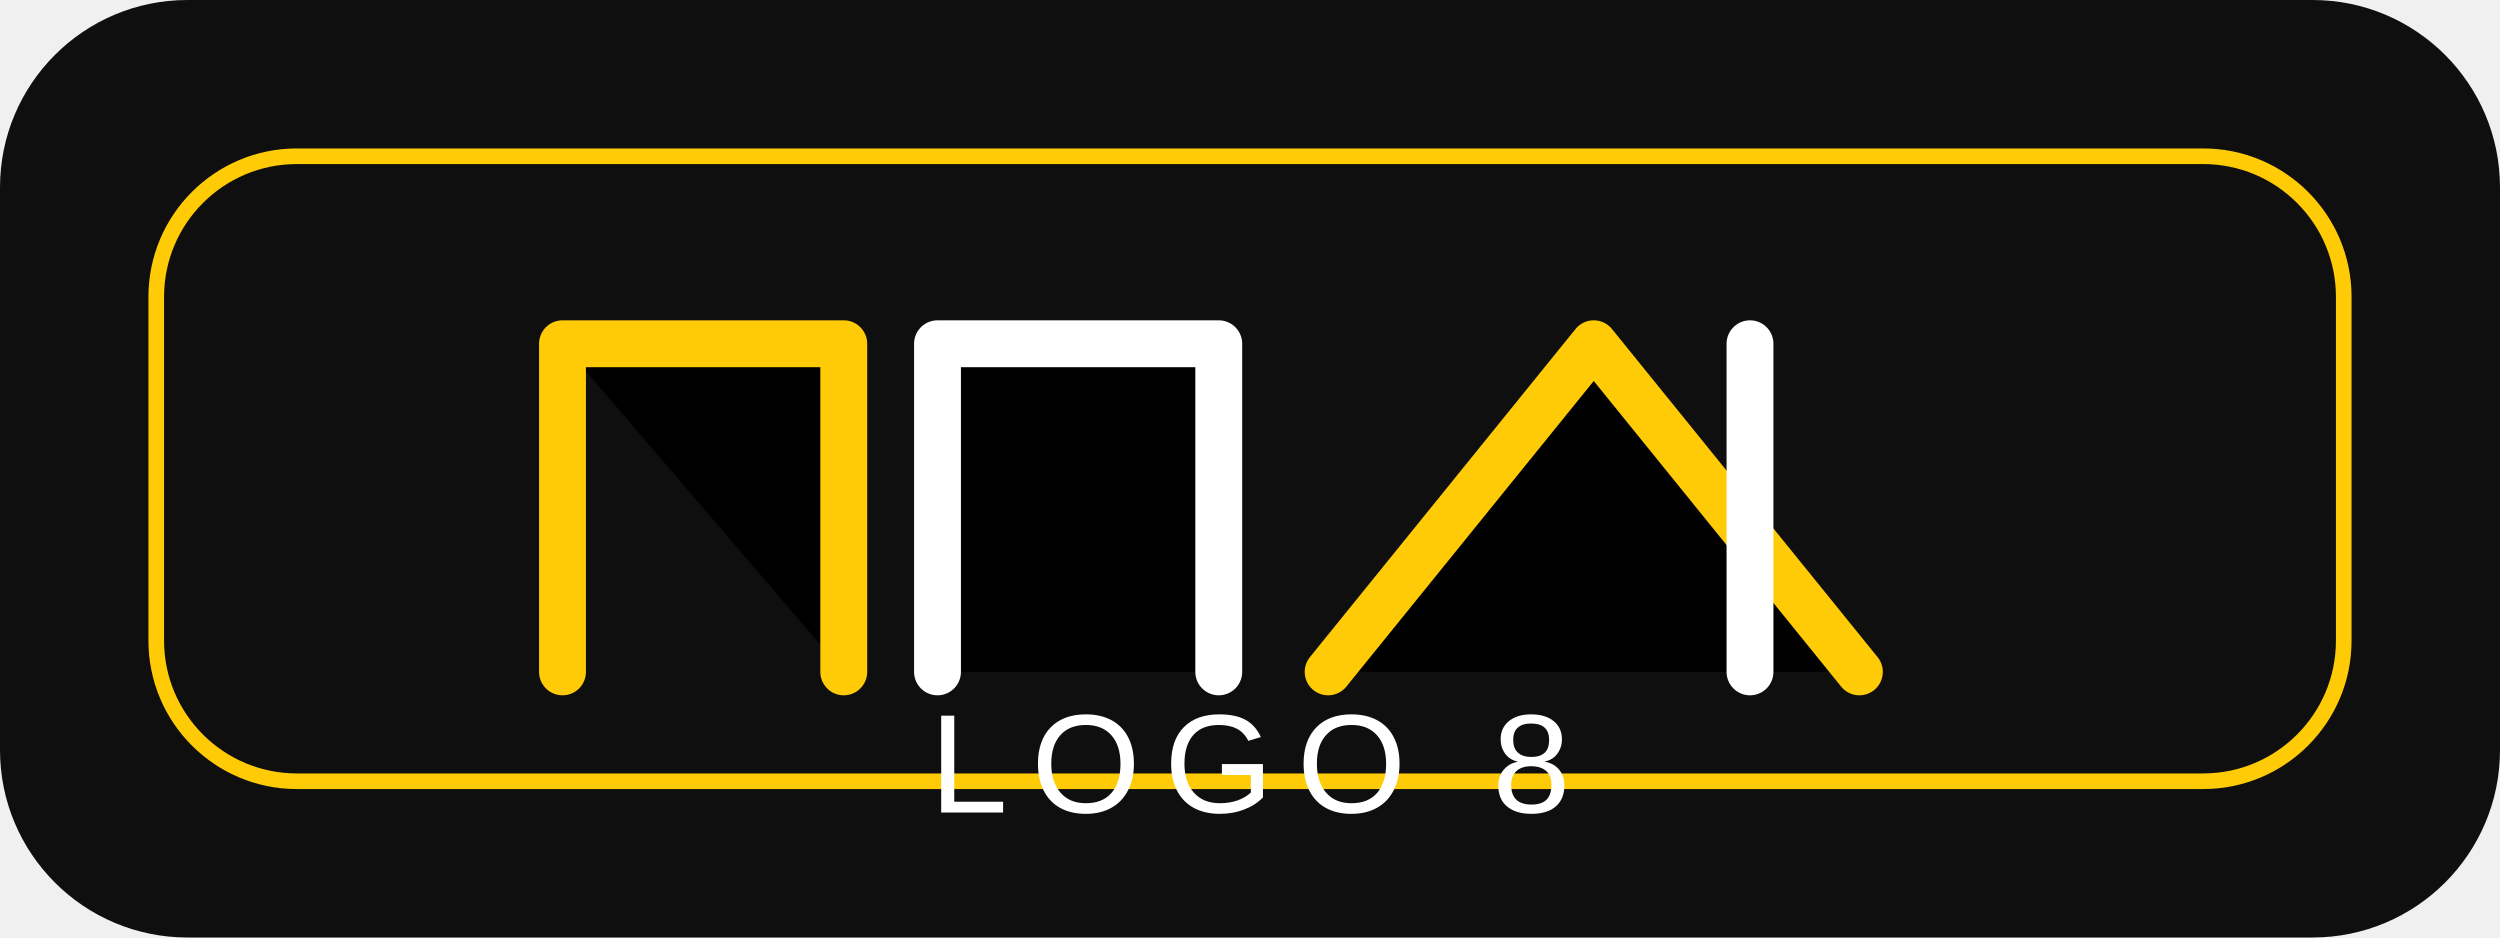
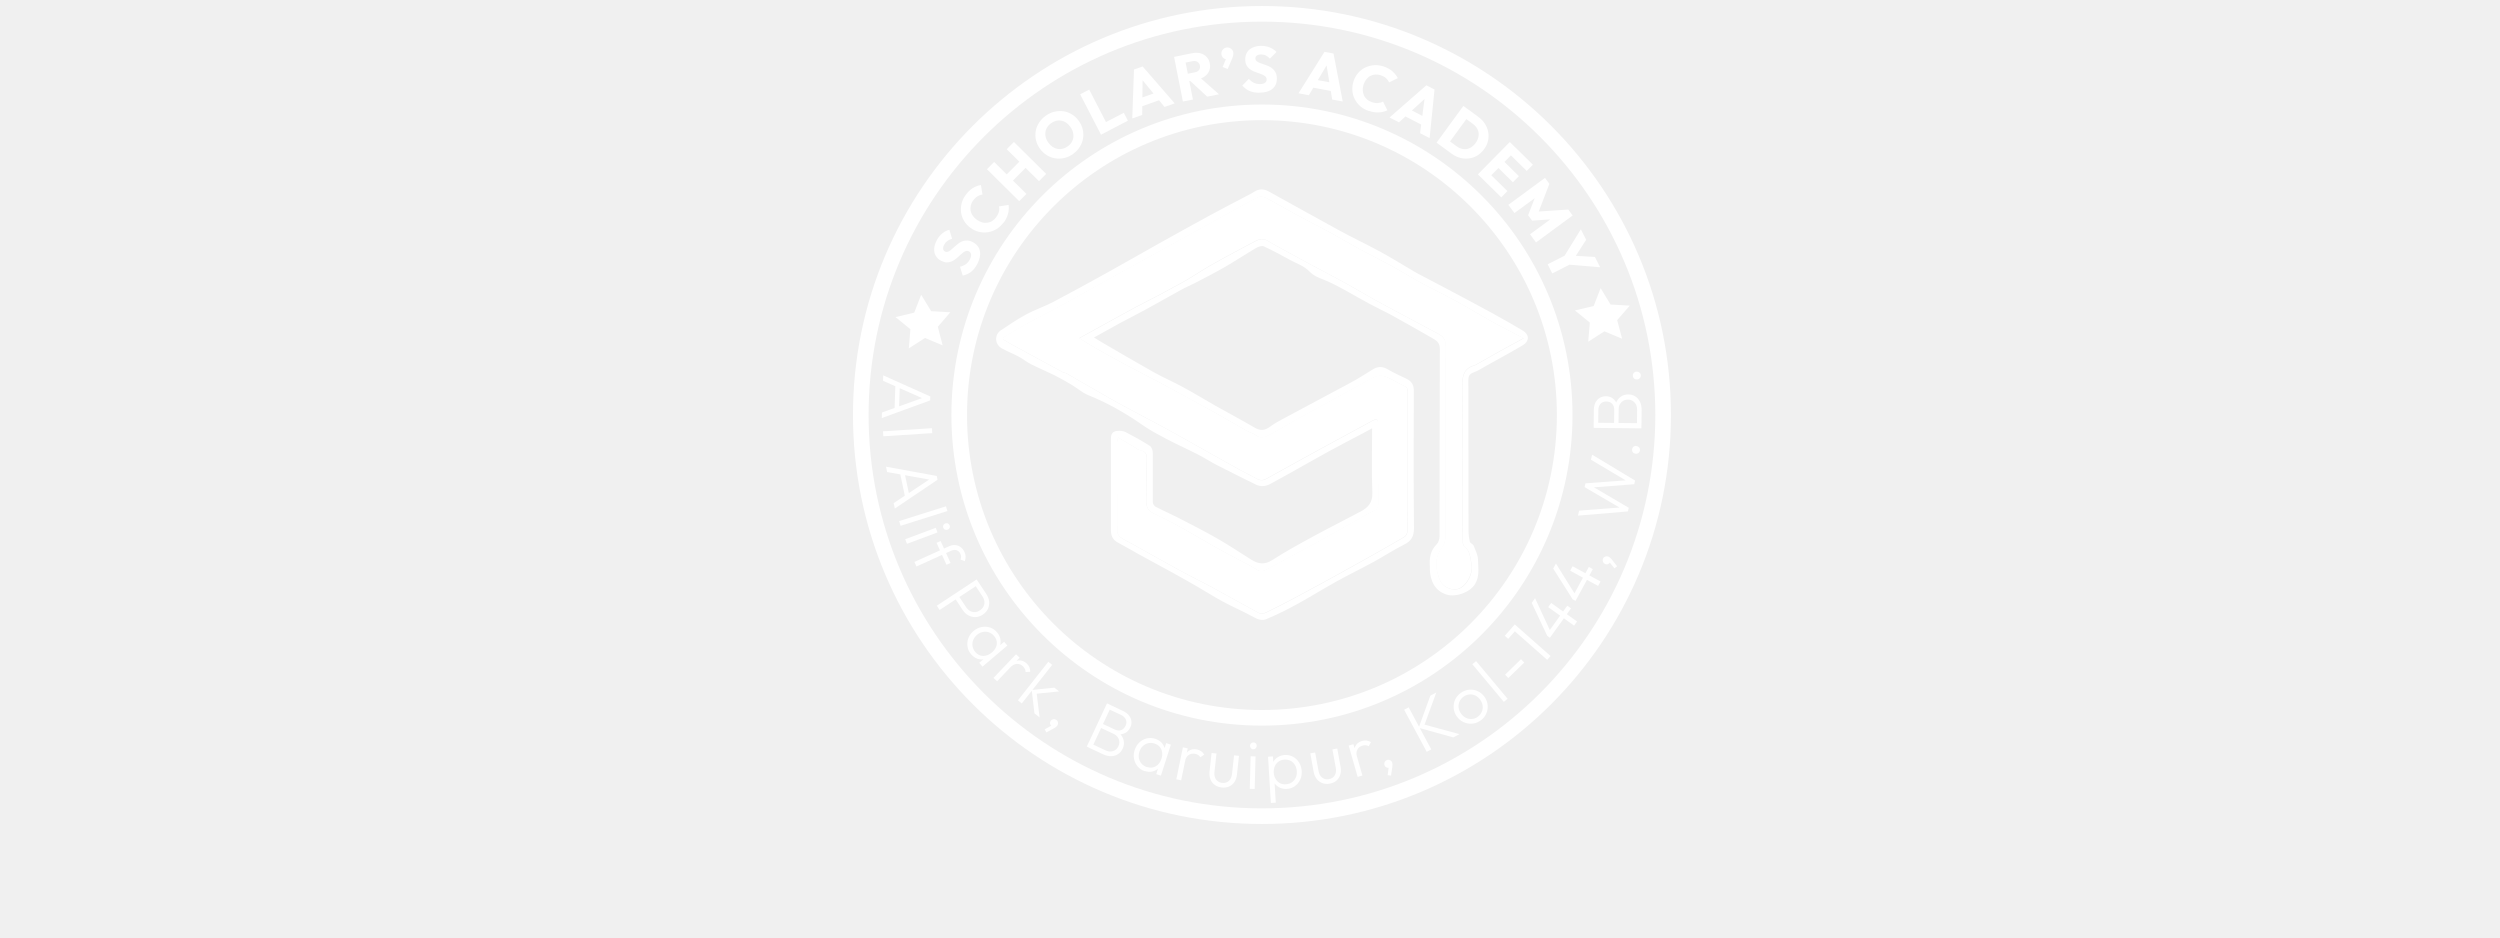
- <svg xmlns="http://www.w3.org/2000/svg" width="320" height="120" viewBox="0 0 320 120" role="img" aria-label="Logo placeholder 8">
-   <rect width="320" height="120" rx="24" fill="#0f0f0f" />
-   <rect x="20" y="20" width="280" height="80" rx="18" fill="none" stroke="#ffcb06" stroke-width="2" />
-   <path d="M72 86 L72 44 M72 44 L108 44 L108 86" stroke="#ffcb06" stroke-width="6" stroke-linecap="round" stroke-linejoin="round" />
-   <path d="M120 86 L120 44 L156 44 L156 86" stroke="#ffffff" stroke-width="6" stroke-linecap="round" stroke-linejoin="round" />
-   <path d="M170 86 L204 44 L238 86" stroke="#ffcb06" stroke-width="6" stroke-linecap="round" stroke-linejoin="round" />
-   <path d="M224 86 L224 44" stroke="#ffffff" stroke-width="6" stroke-linecap="round" />
-   <text x="160" y="104" text-anchor="middle" font-family="Poppins, Arial, sans-serif" font-size="18" fill="#ffffff" letter-spacing="3">LOGO 8</text>
+ <svg xmlns="http://www.w3.org/2000/svg" id="Layer_1" version="1.1" viewBox="0 0 320 120">
+   <defs>
+     <style>
+       .st0 {
+         fill: #fff;
+       }
+ 
+       .st1 {
+         fill: none;
+         stroke: #fff;
+         stroke-miterlimit: 10;
+         stroke-width: 2px;
+       }
+     </style>
+   </defs>
+   <path class="st1" d="M161.53,1.77c-28.36,0-51.35,22.99-51.35,51.35s22.99,51.35,51.35,51.35,51.35-22.99,51.35-51.35S189.89,1.77,161.53,1.77ZM161.53,91.88c-21.4,0-38.75-17.35-38.75-38.75s17.35-38.75,38.75-38.75,38.75,17.35,38.75,38.75-17.35,38.75-38.75,38.75Z" />
+   <g>
+     <path class="st0" d="M125.09,33.8c-.23.43-.49.76-.79.99-.3.23-.65.39-1.07.49l-.35-1.14c.28-.06.52-.17.73-.31.21-.15.39-.35.53-.62.13-.24.18-.45.16-.63-.02-.18-.11-.31-.26-.4-.14-.07-.27-.09-.4-.05-.13.04-.27.11-.41.23-.14.11-.28.24-.43.38-.15.14-.3.28-.47.41-.17.13-.35.24-.54.32-.19.08-.39.12-.61.12-.22,0-.46-.08-.72-.21-.32-.17-.55-.39-.7-.67-.15-.27-.21-.58-.18-.92.03-.34.14-.68.32-1.03.19-.36.43-.66.72-.89.28-.23.58-.38.9-.46l.35,1.15c-.24.07-.44.16-.61.28-.16.12-.29.27-.4.47-.11.2-.15.38-.14.53s.09.27.23.35c.13.07.25.08.38.03.13-.04.26-.12.39-.23.13-.11.28-.24.43-.38.15-.14.31-.28.48-.41.17-.13.35-.24.54-.31.2-.08.41-.11.64-.1.23,0,.48.08.75.23.49.26.78.64.87,1.14s-.03,1.06-.36,1.68Z" />
+     <path class="st0" d="M128.46,28.47c-.26.35-.55.63-.89.84-.34.21-.7.35-1.09.41-.39.06-.77.05-1.16-.04-.39-.09-.75-.26-1.09-.51-.34-.25-.62-.54-.82-.88-.21-.34-.33-.7-.39-1.08-.05-.38-.03-.77.06-1.15.09-.39.27-.76.53-1.11.27-.37.57-.66.9-.87.33-.2.68-.34,1.05-.4l.2,1.23c-.22.02-.43.09-.64.22-.2.12-.39.3-.56.53-.15.2-.25.42-.3.64-.05.22-.06.44-.02.66.04.22.12.43.26.63.13.2.31.38.52.53.22.16.45.27.68.34s.45.08.68.05c.22-.03.43-.1.62-.22s.36-.28.51-.48c.17-.24.29-.48.35-.71.06-.23.06-.46.01-.68l1.23-.19c.05.38.03.76-.07,1.13-.1.38-.28.76-.56,1.15Z" />
+     <path class="st0" d="M130.46,25.75l-4.13-4.09.92-.93,4.13,4.09-.92.93ZM129.29,23.49l-.8-.79,2.29-2.31.8.79-2.29,2.31ZM132.99,23.19l-4.13-4.09.92-.93,4.13,4.09-.92.93Z" />
+     <path class="st0" d="M137.38,19.69c-.36.26-.73.43-1.12.53-.39.09-.78.11-1.17.05-.39-.06-.75-.19-1.09-.4-.34-.21-.63-.48-.88-.82-.25-.35-.42-.71-.51-1.1-.09-.38-.1-.77-.04-1.15s.2-.74.42-1.08c.21-.34.5-.64.86-.9.35-.25.72-.43,1.11-.52.39-.09.78-.11,1.16-.06.39.06.75.19,1.08.4.34.21.63.48.88.83.25.34.42.71.51,1.09.09.39.1.77.04,1.15-.06.38-.2.74-.41,1.08-.21.34-.49.64-.84.89ZM136.67,18.73c.28-.2.48-.44.6-.72.12-.28.16-.57.11-.88-.04-.31-.17-.61-.38-.9-.16-.22-.34-.39-.53-.53-.2-.13-.41-.22-.63-.26-.22-.04-.44-.03-.66.02-.22.06-.44.16-.64.31-.28.2-.48.44-.61.72-.12.28-.16.57-.12.87.04.3.17.6.38.9.16.22.34.4.54.54.2.13.41.22.63.26.22.04.44.03.66-.02.22-.05.44-.16.65-.31Z" />
+     <path class="st0" d="M140.93,17.24l-2.67-5.17,1.16-.6,2.67,5.17-1.16.6ZM141.82,16.77l-.52-1.01,2.55-1.32.52,1.01-2.55,1.32Z" />
+     <path class="st0" d="M144.93,15.15l.22-6.25,1.11-.39,4.1,4.72-1.3.46-3.25-3.96.45-.16-.06,5.14-1.27.45ZM145.83,13.73l-.35-.99,2.98-1.06.35.99-2.98,1.06Z" />
+     <path class="st0" d="M151.41,12.99l-1.13-5.71,1.28-.25,1.14,5.71-1.28.25ZM151.93,10.45l-.19-.95,1.2-.24c.25-.05.43-.15.54-.31.11-.15.15-.34.11-.56-.04-.2-.14-.36-.31-.47-.16-.11-.37-.14-.62-.09l-1.21.24-.2-.99,1.36-.27c.38-.08.73-.07,1.05.01.31.09.58.24.78.46.21.22.35.49.41.82.07.34.05.66-.06.94-.11.28-.3.52-.56.72-.26.2-.59.34-.98.41l-1.32.26ZM154.52,12.37l-2.27-2.1,1.11-.56,2.67,2.36-1.51.3Z" />
+     <path class="st0" d="M156.49,8.59l.49-1.18.37-.14c-.03.08-.07.15-.12.21-.05.06-.11.09-.18.1-.16.02-.32-.04-.46-.16-.14-.12-.23-.28-.25-.48-.02-.22.03-.41.17-.58.13-.16.31-.26.52-.28.2-.02.39.04.56.17.17.14.26.31.28.53,0,.09,0,.19-.02.31-.02.12-.08.28-.16.47l-.55,1.28-.65-.27Z" />
+     <path class="st0" d="M161.19,11.87c-.48,0-.9-.07-1.24-.22-.34-.15-.66-.39-.94-.7l.84-.85c.19.21.4.38.63.49.23.12.49.17.8.17.27,0,.48-.05.63-.16.15-.1.22-.24.22-.42,0-.15-.05-.28-.15-.38-.1-.1-.23-.18-.39-.25-.17-.07-.34-.14-.54-.2-.19-.06-.39-.14-.58-.22-.2-.09-.38-.19-.54-.32-.16-.13-.29-.29-.39-.48-.1-.2-.15-.44-.15-.73,0-.36.08-.67.25-.93.17-.26.41-.46.73-.59.31-.14.67-.21,1.06-.21.41,0,.79.07,1.12.21.34.14.61.33.84.57l-.84.85c-.18-.18-.36-.31-.53-.4-.18-.09-.38-.13-.6-.13-.23,0-.4.05-.53.13-.13.09-.2.21-.2.37,0,.14.05.26.15.35s.23.17.39.23c.16.06.34.13.54.19.2.06.39.14.59.22.2.08.37.19.53.33.16.14.29.31.39.51s.16.46.16.77c0,.56-.19.99-.58,1.31-.39.32-.94.48-1.65.48Z" />
+     <path class="st0" d="M166.21,11.94l3.32-5.3,1.16.21,1.18,6.14-1.35-.25-.83-5.06.47.09-2.63,4.42-1.32-.25ZM167.7,11.15l.19-1.04,3.11.58-.19,1.04-3.11-.58Z" />
+     <path class="st0" d="M175.19,14.2c-.41-.14-.77-.34-1.07-.6-.3-.26-.54-.57-.72-.92-.17-.35-.28-.72-.3-1.12s.03-.79.16-1.19c.14-.4.34-.75.6-1.05.26-.3.57-.53.92-.69.35-.17.72-.26,1.12-.29.4-.02.8.03,1.22.17.44.15.8.35,1.1.61.29.26.53.55.7.88l-1.11.55c-.09-.2-.22-.38-.39-.54-.18-.16-.4-.28-.67-.37-.24-.08-.47-.11-.7-.1-.23.01-.44.07-.63.17-.2.1-.37.25-.52.43-.15.19-.27.41-.35.65-.09.26-.13.51-.12.75s.06.46.15.66c.09.2.23.38.4.53.17.15.38.26.61.34.28.1.54.14.78.12.24-.02.46-.08.66-.19l.55,1.12c-.34.16-.71.25-1.1.27-.39.02-.81-.04-1.26-.2Z" />
+     <path class="st0" d="M177.86,15.04l4.71-4.12,1.05.54-.63,6.22-1.22-.63.66-5.08.43.22-3.79,3.47-1.19-.61ZM179.52,14.71l.48-.94,2.81,1.45-.48.94-2.81-1.45Z" />
+     <path class="st0" d="M183.88,18.26l3.43-4.7,1.05.77-3.43,4.7-1.05-.77ZM184.6,18.78l.67-.92,1.16.85c.28.21.57.33.87.37.29.04.58,0,.85-.14.27-.13.52-.35.73-.64.21-.29.34-.59.38-.89s0-.59-.13-.85c-.13-.27-.33-.5-.61-.71l-1.19-.87.67-.92,1.2.88c.36.26.64.55.86.89s.36.69.43,1.06c.07.37.06.75-.02,1.12-.08.37-.25.74-.51,1.09-.25.34-.54.61-.87.81-.33.2-.69.32-1.06.37-.38.05-.76.02-1.14-.08-.38-.1-.75-.28-1.1-.54l-1.18-.87Z" />
+     <path class="st0" d="M189.17,22.32l4.08-4.14.93.91-4.08,4.14-.93-.91ZM189.88,23.02l.79-.8,2.28,2.24-.79.8-2.28-2.24ZM191.58,21.29l.77-.78,2.07,2.04-.77.78-2.07-2.04ZM193.18,19.67l.79-.8,2.24,2.21-.79.8-2.24-2.21Z" />
+     <path class="st0" d="M193.07,26.22l4.69-3.45.56.76-1.52,3.96-.29-.39,4.23-.28.56.76-4.69,3.45-.77-1.04,2.93-2.15.08.22-2.74.18-.51-.69.99-2.57.19.14-2.93,2.15-.77-1.04Z" />
+     <path class="st0" d="M198.1,33.83l2.46-1.25.59,1.17-2.46,1.25-.59-1.17ZM200.1,33l2.25-3.65.68,1.34-1.85,2.87-.44-.87,3.41.2.67,1.32-4.28-.36-.43-.85Z" />
+   </g>
+   <g>
+     <path class="st0" d="M113.06,48.05l6.02,2.7-.02.5-6.19,2.26.02-.71,5.46-1.96v.26s-5.32-2.36-5.32-2.36l.02-.69ZM114.61,49.25l.57.02-.11,3.19-.57-.02.11-3.19Z" />
+     <path class="st0" d="M113.02,55.21l6.27-.4.04.63-6.27.4-.04-.63Z" />
+     <path class="st0" d="M113.41,59.74l6.49,1.18.1.49-5.46,3.68-.15-.69,4.83-3.21.05.25-5.72-1.02-.14-.68ZM115.2,60.53l.56-.12.66,3.13-.56.12-.66-3.13Z" />
+     <path class="st0" d="M115.09,66.7l5.99-1.89.19.6-5.99,1.89-.19-.6Z" />
+     <path class="st0" d="M115.87,69.02l3.91-1.46.22.59-3.91,1.46-.22-.59ZM120.73,67.55c-.04-.11-.03-.22.02-.33.05-.11.14-.18.25-.22.12-.04.23-.04.33,0,.11.05.18.13.22.24.05.12.04.23,0,.34-.05.1-.13.18-.25.22-.11.04-.22.04-.33,0-.11-.04-.19-.13-.23-.25Z" />
+     <path class="st0" d="M117.04,71.93l4.44-2.01c.27-.12.53-.17.79-.15.26.02.49.11.7.27.21.15.37.36.49.63.09.2.14.4.14.59,0,.19-.04.38-.11.57l-.55-.21c.05-.12.07-.24.08-.35,0-.11-.03-.23-.08-.36-.11-.25-.28-.41-.49-.48-.21-.07-.45-.05-.71.07l-4.43,2.01-.26-.57ZM119.88,69.48l.52-.23,1.27,2.81-.52.23-1.27-2.81Z" />
+     <path class="st0" d="M119.91,77.53l5.1-3.36.36.55-5.1,3.36-.36-.55ZM122.19,76.54l.48-.32.99,1.5c.14.21.31.37.5.48.19.11.4.16.62.15.22,0,.43-.08.65-.23.22-.14.37-.31.47-.51.09-.2.13-.41.1-.63-.03-.22-.11-.44-.25-.65l-.99-1.5.48-.32,1.02,1.54c.2.31.32.62.35.95.03.33-.02.63-.15.93-.14.29-.36.54-.66.74-.31.21-.63.31-.95.32-.32,0-.62-.07-.91-.23-.29-.16-.53-.39-.73-.7l-1.02-1.54Z" />
+     <path class="st0" d="M124.3,83.75c-.25-.3-.41-.63-.46-.99-.06-.36-.02-.72.11-1.07.13-.35.35-.66.66-.92.32-.27.66-.44,1.03-.51.37-.07.73-.05,1.08.06.35.11.65.32.9.62.21.24.34.5.41.78.07.27.06.55,0,.81-.07.27-.21.51-.42.73l-1,.84c-.25.17-.52.27-.8.3-.28.03-.55,0-.8-.12-.26-.11-.49-.28-.7-.53ZM124.82,83.44c.28.33.62.51,1.01.52.39.01.76-.14,1.13-.44.24-.2.41-.43.52-.67.1-.24.14-.49.1-.74-.04-.25-.15-.49-.34-.71-.19-.22-.41-.37-.66-.46-.25-.09-.51-.1-.78-.05-.27.05-.52.18-.75.38-.23.2-.4.43-.49.68-.09.25-.12.51-.07.78.05.26.16.51.35.73ZM125.34,84.84l.85-.72.87-.57.69-.74.78-.66.41.48-3.18,2.7-.41-.48Z" />
+     <path class="st0" d="M127.17,86.77l2.88-3.02.46.43-2.88,3.02-.46-.43ZM129.3,85.44l-.11-.25c.37-.39.75-.6,1.15-.65.4-.05.76.09,1.09.4.15.14.26.3.33.47.07.17.11.37.11.58l-.6.03c0-.14-.02-.27-.08-.39-.06-.12-.14-.23-.25-.34-.23-.22-.49-.33-.78-.31-.29.01-.57.16-.86.46Z" />
+     <path class="st0" d="M130.29,89.65l3.89-4.94.5.39-3.89,4.94-.49-.39ZM132.41,91.32l-.35-3,2.9-.3.61.48-3.15.32.25-.27.4,3.28-.65-.51Z" />
+     <path class="st0" d="M133.72,93.36l.97-.54.22.08s-.1.05-.16.06c-.06,0-.11,0-.16-.04-.09-.06-.15-.16-.18-.28-.03-.13,0-.25.07-.36.08-.12.19-.19.33-.22.14-.03.27,0,.4.08.11.08.18.18.21.33.03.14,0,.27-.07.39-.03.05-.08.1-.14.16-.06.05-.16.12-.28.19l-1,.54-.2-.38Z" />
+     <path class="st0" d="M139.11,95.56l2.59-5.53.59.28-2.59,5.53-.59-.28ZM139.5,95.74l.24-.52,1.75.82c.36.17.69.2,1,.09.31-.1.53-.31.67-.62.09-.2.13-.4.11-.6-.02-.2-.09-.39-.22-.57-.12-.17-.3-.31-.53-.42l-1.8-.84.24-.51,1.71.8c.29.14.57.17.82.09.25-.08.44-.27.58-.56.14-.29.15-.56.03-.81-.11-.25-.32-.45-.63-.59l-1.65-.77.24-.52,1.66.78c.34.16.61.36.79.59.18.24.29.49.31.75.03.27-.02.53-.15.79-.15.31-.35.54-.62.69s-.58.21-.95.18l.15-.17c.31.28.5.6.58.95.08.35.04.7-.13,1.06-.14.3-.33.53-.58.69-.25.17-.54.26-.88.27-.33.01-.69-.07-1.07-.25l-1.71-.8Z" />
+     <path class="st0" d="M146.55,98.72c-.37-.12-.68-.32-.92-.6-.24-.28-.4-.6-.47-.97-.08-.37-.05-.74.07-1.13.13-.39.33-.72.6-.98.27-.26.59-.43.94-.52.35-.09.72-.07,1.09.04.3.1.56.24.76.44.2.2.34.43.43.69.08.27.09.55.03.84l-.4,1.24c-.13.28-.3.5-.52.67-.22.17-.47.28-.74.33-.28.05-.57.02-.87-.08ZM146.82,98.18c.42.13.79.1,1.13-.1.34-.2.58-.52.72-.97.1-.3.12-.58.08-.84-.04-.26-.15-.49-.31-.68-.17-.19-.39-.33-.67-.42-.28-.09-.54-.1-.8-.04-.26.06-.49.18-.69.37-.2.19-.34.42-.44.72-.09.29-.11.57-.06.84.06.27.17.5.35.7.18.2.41.34.68.43ZM148,99.09l.34-1.07.43-.94.19-.99.31-.97.6.19-1.27,3.97-.6-.19Z" />
+     <path class="st0" d="M150.57,99.75l.84-4.09.62.13-.84,4.09-.62-.13ZM151.68,97.49l-.23-.16c.11-.52.32-.91.63-1.16s.69-.33,1.13-.24c.2.04.38.12.53.22.15.11.29.25.4.44l-.5.34c-.07-.12-.16-.22-.27-.29-.11-.07-.24-.12-.39-.15-.31-.06-.59-.01-.83.15-.24.16-.4.44-.48.84Z" />
+     <path class="st0" d="M156.37,100.8c-.34-.04-.63-.15-.88-.33-.25-.18-.44-.42-.55-.71-.12-.29-.16-.61-.12-.97l.26-2.41.63.07-.26,2.38c-.03.25,0,.48.07.68.07.2.19.36.35.48.16.12.35.2.57.22.35.04.63-.05.86-.26.22-.21.36-.5.4-.89l.26-2.38.63.07-.26,2.41c-.04.36-.15.67-.32.93-.18.26-.4.45-.68.58-.28.12-.59.17-.94.13Z" />
+     <path class="st0" d="M159.97,100.97l.11-4.17.63.02-.11,4.17-.63-.02ZM160.42,95.91c-.12,0-.22-.05-.3-.14s-.12-.2-.12-.31c0-.12.05-.23.13-.31.08-.08.19-.12.31-.12.13,0,.23.05.31.13.08.08.11.19.11.31,0,.12-.05.22-.13.31-.08.09-.19.13-.32.12Z" />
+     <path class="st0" d="M162.67,102.78l-.36-5.92.63-.04.06,1.06-.06,1.03.19,1.01.17,2.82-.63.04ZM164.73,100.98c-.32.02-.61-.03-.87-.14s-.48-.28-.66-.5c-.18-.22-.29-.48-.35-.77l-.08-1.3c.02-.31.1-.58.25-.82s.35-.43.6-.57c.25-.14.53-.22.83-.24.38-.02.74.05,1.05.22.32.17.58.42.78.74.2.32.31.68.34,1.1.02.41-.04.78-.2,1.11-.16.34-.39.61-.68.82-.3.21-.64.33-1.02.35ZM164.58,100.39c.3-.02.55-.1.77-.25.22-.15.38-.34.5-.59.12-.25.16-.52.14-.83-.02-.31-.1-.58-.24-.81-.14-.23-.33-.41-.56-.53-.23-.12-.49-.17-.78-.15-.29.02-.54.1-.75.25-.21.15-.37.34-.48.59-.11.25-.15.52-.14.83.02.31.1.58.24.81.14.23.32.41.55.53.23.12.48.17.77.15Z" />
+     <path class="st0" d="M170.21,100.31c-.33.06-.64.04-.94-.07-.29-.11-.54-.28-.73-.53-.19-.24-.32-.54-.39-.9l-.43-2.38.62-.11.43,2.36c.05.25.13.46.25.63.12.17.28.29.47.37.19.07.39.09.61.05.34-.06.59-.22.75-.49.16-.26.2-.58.13-.96l-.43-2.36.62-.11.43,2.38c.06.36.05.68-.05.98-.1.3-.26.55-.49.75-.23.2-.52.33-.86.39Z" />
+     <path class="st0" d="M173.78,99.44l-1.15-4.01.61-.17,1.15,4.01-.61.17ZM173.71,96.93l-.28-.03c-.15-.51-.14-.95.02-1.32.16-.37.46-.61.89-.74.2-.06.39-.07.58-.05.19.02.37.09.56.2l-.28.53c-.12-.08-.25-.12-.38-.13-.13-.01-.27,0-.42.05-.31.09-.53.26-.66.51-.14.25-.15.58-.03.97Z" />
+     <path class="st0" d="M177.62,99.22l.15-1.1.2-.13c0,.06-.02.11-.05.16-.03.05-.07.09-.13.11-.11.04-.22.03-.33-.03-.12-.06-.2-.15-.24-.28-.05-.13-.04-.27.02-.4.06-.13.16-.22.3-.27.13-.05.26-.04.39.03.13.06.22.16.27.3.02.06.03.12.04.21,0,.08,0,.2-.02.34l-.17,1.12-.43-.06Z" />
+     <path class="st0" d="M182.62,96.23l-2.89-5.38.58-.31,2.89,5.38-.58.31ZM186.03,94.39l-4.44-1.23,1.49-4.11.77-.42-1.6,4.38-.18-.33,4.74,1.29-.79.42Z" />
+     <path class="st0" d="M189.49,92.24c-.33.23-.69.37-1.07.39-.38.03-.74-.04-1.09-.2-.35-.16-.64-.41-.87-.74-.23-.33-.36-.68-.39-1.06-.03-.38.03-.74.19-1.08.16-.34.4-.63.74-.87.33-.23.68-.36,1.06-.4.38-.03.74.03,1.09.19.35.16.63.4.87.73.24.34.37.7.4,1.08.03.38-.03.74-.19,1.09-.16.35-.4.64-.73.87ZM189.14,91.75c.24-.17.41-.37.52-.62.11-.24.15-.5.12-.78-.03-.27-.14-.53-.31-.78-.17-.24-.38-.42-.62-.54s-.5-.16-.76-.14c-.26.02-.52.11-.75.28s-.41.37-.52.62c-.11.24-.15.5-.12.77.03.27.13.52.3.76.18.25.39.44.63.56.24.12.5.17.77.15.27-.02.52-.11.76-.28Z" />
+     <path class="st0" d="M192.49,89.84l-4.03-4.82.48-.4,4.03,4.82-.48.4Z" />
+     <path class="st0" d="M193.06,86.79l-.41-.43,2.04-1.98.41.43-2.04,1.98Z" />
+     <path class="st0" d="M193.05,81.77l-.44-.39,1.22-1.38.44.39-1.22,1.38ZM198.04,84.46l-4.58-4.04.43-.49,4.58,4.04-.43.49Z" />
+     <path class="st0" d="M198.05,81.4l-1.99-4.23.43-.6,1.97,4.26-.4.56ZM198.38,81.63l-.33-.24.02-.33,2.54-3.53.48.34-2.7,3.76ZM201.48,80.08l-3.31-2.37.38-.53,3.31,2.37-.38.53Z" />
+     <path class="st0" d="M201.31,76.73l-2.5-3.95.35-.65,2.48,3.99-.33.61ZM204.56,75l-3.58-1.95.31-.57,3.58,1.95-.31.57ZM201.67,76.92l-.36-.2-.02-.33,2.08-3.82.51.28-2.21,4.06Z" />
+     <path class="st0" d="M206.66,72.76l-.7-.86.04-.23s.07.09.09.14c.02.05.01.11-.01.17-.05.1-.13.18-.25.23s-.24.04-.37-.01c-.13-.06-.22-.15-.28-.29-.05-.13-.05-.27,0-.4.05-.12.15-.21.29-.27.14-.05.27-.05.4,0,.05.02.11.06.18.11.06.05.14.13.24.24l.7.89-.34.27Z" />
+     <path class="st0" d="M208.38,65.46l-6.4.54.15-.64,5.49-.42-.04.19-4.75-2.78.11-.48,5.49-.41-.05.2-4.74-2.82.15-.64,5.5,3.31-.11.47-5.48.42.04-.19,4.74,2.79-.11.47Z" />
+     <path class="st0" d="M209.92,57.63c-.02.15-.08.26-.19.35-.11.08-.24.12-.38.1-.14-.02-.26-.08-.34-.18-.09-.1-.12-.23-.11-.38.02-.14.08-.25.18-.34.11-.08.23-.12.37-.1.14.02.26.08.35.18.09.11.13.23.11.37Z" />
+     <path class="st0" d="M210.1,54.83l-6.11-.06v-.66s6.11.06,6.11.06v.66ZM210.11,54.4h-.58s.02-1.94.02-1.94c0-.4-.1-.71-.33-.95-.22-.24-.5-.36-.84-.36-.22,0-.42.05-.6.15-.18.1-.32.25-.43.43-.11.19-.16.4-.16.65l-.02,1.99h-.57s.02-1.9.02-1.9c0-.33-.08-.59-.26-.78-.18-.19-.43-.29-.75-.3-.32,0-.57.1-.75.3-.18.21-.27.48-.27.82l-.02,1.82h-.58s.02-1.84.02-1.84c0-.38.08-.7.21-.97.14-.26.32-.46.56-.6s.49-.2.78-.2c.34,0,.64.1.88.28.24.18.43.44.56.79l-.21-.06c.13-.4.34-.7.62-.92.29-.22.62-.33,1.02-.32.33,0,.62.08.87.24.26.16.46.39.61.69.15.3.22.66.22,1.08l-.02,1.89Z" />
+     <path class="st0" d="M210.02,48.02c.01.15-.03.27-.12.38-.09.1-.21.16-.35.17-.14.01-.27-.02-.37-.11-.11-.09-.17-.2-.18-.35-.01-.14.03-.26.11-.37.09-.1.2-.16.35-.17.14-.01.27.02.38.11.11.09.17.2.18.34Z" />
+   </g>
+   <polygon class="st0" points="120.66 44.21 118.4 43.26 116.33 44.59 116.53 42.14 114.63 40.59 117.02 40.02 117.91 37.73 119.19 39.83 121.64 39.97 120.04 41.83 120.66 44.21" />
+   <polygon class="st0" points="207.63 43.36 205.36 42.41 203.29 43.74 203.5 41.29 201.59 39.74 203.99 39.17 204.88 36.88 206.15 38.98 208.61 39.12 207 40.98 207.63 43.36" />
+   <g>
+     <path class="st0" d="M175.58,54.85c-.45.25-.81.44-1.18.64-1.42.75-2.85,1.48-4.25,2.25-1.86,1.02-3.71,2.08-5.56,3.11-.65.36-1.31.71-1.95,1.07-.66.37-1.31.41-1.99.06-1.62-.82-3.26-1.61-4.88-2.44-.81-.42-1.58-.93-2.4-1.35-1.33-.68-2.7-1.29-4.02-1.98-1.06-.56-2.13-1.12-3.11-1.81-2.19-1.53-4.48-2.83-6.96-3.83-.75-.3-1.39-.89-2.1-1.31-.73-.44-1.47-.86-2.23-1.24-.99-.49-2.01-.91-3-1.41-.55-.28-1.04-.69-1.59-.98-.69-.37-1.43-.65-2.11-1.03-.94-.51-1-1.76-.13-2.33,1.07-.7,2.12-1.43,3.24-2.03,1.1-.6,2.32-.99,3.43-1.58,2.36-1.24,4.69-2.52,7.02-3.81,2.19-1.21,4.36-2.47,6.55-3.69,2.15-1.2,4.31-2.4,6.48-3.58,1.54-.84,3.1-1.64,4.66-2.46.37-.19.74-.38,1.09-.6.6-.38,1.2-.35,1.79-.02,3.03,1.67,6.05,3.36,9.09,5.02,1.65.9,3.35,1.7,5,2.59,1.33.72,2.62,1.51,3.93,2.28.36.21.71.44,1.08.63,1.2.64,2.4,1.26,3.6,1.89,2,1.06,4,2.12,5.98,3.2,1.3.71,2.58,1.45,3.86,2.21.85.5.86,1.37,0,1.87-1.54.91-3.11,1.76-4.67,2.63-.53.29-1.04.64-1.61.84-.52.19-.69.44-.69,1.01.02,6.4,0,12.81.02,19.21,0,.49.05.98.17,1.45.05.2.41.32.49.53.23.57.54,1.16.55,1.75.02,1.05.24,2.13-.37,3.14-.64,1.07-2.43,1.72-3.63,1.36-1.48-.45-2.11-1.72-2.16-3.22,0-.14,0-.28,0-.42-.08-1.06.08-2.02.89-2.82.23-.23.35-.67.35-1.01.02-7.99,0-15.99.04-23.98,0-.77-.39-1.05-.9-1.34-1.74-.99-3.47-1.99-5.22-2.95-.95-.52-1.94-.97-2.9-1.49-1.14-.61-2.25-1.27-3.39-1.89-.75-.41-1.52-.81-2.31-1.13-.72-.29-1.39-.5-1.99-1.13-.64-.67-1.63-1.01-2.49-1.47-1.1-.6-2.2-1.21-3.34-1.73-.25-.12-.72.06-1.01.23-1.33.78-2.63,1.64-3.97,2.42-1.23.71-2.51,1.36-3.77,2.02-.6.31-1.22.56-1.81.89-1.54.84-3.05,1.71-4.59,2.55-1.1.6-2.22,1.16-3.32,1.75-1.03.56-2.05,1.14-3.26,1.81.49.3.79.49,1.1.67,2.18,1.26,4.34,2.54,6.54,3.77,1.23.69,2.53,1.24,3.77,1.92,1.39.75,2.73,1.58,4.11,2.36,1.67.94,3.37,1.84,5.03,2.81.73.43,1.3.39,1.98-.11.65-.48,1.37-.85,2.08-1.23,2.25-1.21,4.5-2.4,6.75-3.61.76-.41,1.53-.8,2.27-1.23.72-.41,1.4-.88,2.11-1.3.63-.38,1.24-.35,1.89.04.75.45,1.56.8,2.35,1.18.64.31.96.75.96,1.53-.03,5.87-.04,11.73.02,17.6,0,1.06-.34,1.65-1.27,2.11-1.34.67-2.59,1.5-3.91,2.22-1.54.84-3.13,1.61-4.67,2.46-1.74.96-3.42,2.02-5.17,2.97-1.25.69-2.54,1.32-3.86,1.88-.5.22-1.05.09-1.59-.22-1.31-.73-2.7-1.32-4.02-2.03-1.13-.61-2.21-1.31-3.33-1.95-1.07-.62-2.15-1.22-3.23-1.82-1.35-.74-2.71-1.47-4.06-2.21-.93-.51-1.85-1.07-2.79-1.56-.64-.34-.89-.87-.89-1.54,0-3.95,0-7.9,0-11.85,0-.56.29-.85.77-.9.36-.04.78-.02,1.09.14,1.07.55,2.12,1.13,3.13,1.78.23.15.37.6.37.92.02,2.1-.02,4.21,0,6.31,0,.19.19.47.37.56.88.46,1.8.85,2.69,1.31,1.71.88,3.42,1.74,5.09,2.69,1.52.87,2.98,1.84,4.46,2.77.9.57,1.72.67,2.71.03,1.69-1.09,3.47-2.06,5.24-3.02,1.99-1.09,4.03-2.1,6.03-3.17.95-.5,1.56-1.14,1.51-2.41-.11-2.71-.03-5.42-.03-8.25ZM128.38,43.21c.02.09.04.17.06.26.37.22.73.44,1.1.65,2.16,1.18,4.33,2.36,6.5,3.53.16.08.36.08.51.17,1.9,1.09,3.79,2.19,5.69,3.28,1.04.59,2.1,1.14,3.15,1.71,1.07.57,2.14,1.13,3.21,1.7.95.51,1.9,1.04,2.84,1.57,1.84,1.03,3.66,2.07,5.5,3.09,1.11.62,2.22,1.25,3.36,1.81.54.27,1.05.74,1.77.34,2.61-1.46,5.23-2.89,7.86-4.33,1.9-1.04,3.82-2.06,5.72-3.1.6-.33.73-.28.74.35.02,3.44.03,6.87.04,10.31,0,.43-.15.69-.58.87-.66.28-1.28.66-1.9,1.02-1.82,1.02-3.63,2.05-5.46,3.05-2.1,1.15-4.23,2.25-6.33,3.41-.48.26-.87.29-1.33,0-.51-.33-1.05-.61-1.58-.89-1.19-.64-2.39-1.24-3.56-1.9-1.57-.88-3.11-1.82-4.69-2.69-1.1-.61-2.22-1.17-3.36-1.7-.77-.35-.93-.97-.92-1.71.02-1.7.04-3.39.09-5.09.02-.68-.09-1.16-.88-1.28-.27-.04-.51-.29-.76-.43-.66-.39-1.33-.78-2.05-1.2-.05.25-.11.4-.11.55,0,3.83-.01,7.67.02,11.5,0,.26.22.59.44.75.47.33,1,.57,1.51.85,2.08,1.16,4.15,2.33,6.24,3.47,1.28.7,2.6,1.33,3.89,2.03,2.01,1.09,3.99,2.22,6,3.3.23.12.63.11.87,0,1.32-.63,2.61-1.3,3.9-1.99,1.73-.92,3.46-1.87,5.18-2.81,1.3-.71,2.59-1.43,3.88-2.16,1.61-.91,3.23-1.81,4.82-2.75.22-.13.4-.49.41-.75.04-1.38.02-2.76.02-4.14,0-4.49,0-8.98,0-13.46,0-.38.08-.77-.43-.99-.78-.34-1.51-.83-2.3-1.15-.37-.15-.89-.21-1.26-.08-.66.23-1.25.63-1.87.96-1.88,1.03-3.75,2.06-5.63,3.08-1.03.56-2.07,1.12-3.09,1.69-.92.52-1.81,1.08-2.74,1.57-.64.34-1.28.81-2.08.26-.38-.27-.85-.39-1.26-.62-1.35-.76-2.68-1.56-4.04-2.31-2.14-1.18-4.28-2.35-6.43-3.51-1.73-.93-3.49-1.82-5.22-2.74-1.27-.68-2.52-1.38-3.77-2.09-.59-.34-1.16-.71-1.91-1.17.67-.37,1.15-.63,1.62-.89,1.88-1.04,3.75-2.08,5.64-3.1,1.17-.63,2.37-1.2,3.53-1.84,1.35-.75,2.72-1.42,4.03-2.27,2.43-1.58,5.05-2.88,7.6-4.26.52-.28,1.11-.48,1.71-.1.33.21.67.4,1.01.59,1.33.73,2.65,1.46,3.98,2.18,1.59.85,3.19,1.67,4.77,2.54,1.34.74,2.65,1.53,3.99,2.27,1.52.84,3.05,1.64,4.58,2.46,1.17.63,2.34,1.25,3.5,1.87.62.33.95.73.95,1.55-.04,8.16-.02,16.32-.04,24.47,0,.42-.14.93-.39,1.26-1.06,1.35-.9,2.78-.33,4.21.39.97,1.61,1.45,2.46,1.12,1-.39,1.82-1.94,1.61-3.06-.16-.85-.17-1.77-.96-2.38-.12-.09-.16-.33-.16-.5-.03-.89-.04-1.78-.04-2.67,0-5.77.04-11.55-.03-17.32-.02-1.33.21-2.28,1.6-2.66.06-.02.12-.06.18-.09,1.09-.61,2.17-1.23,3.26-1.84.87-.48,1.75-.96,2.81-1.53-1.46-.76-2.73-1.39-3.97-2.08-1.58-.88-3.13-1.83-4.72-2.7-1.41-.77-2.86-1.46-4.28-2.23-1.35-.73-2.65-1.54-3.99-2.28-1.34-.73-2.71-1.4-4.06-2.13-1.23-.67-2.42-1.39-3.65-2.06-1.43-.78-2.89-1.5-4.32-2.28-1.35-.73-2.67-1.51-4.02-2.22-.27-.14-.72-.21-.97-.08-1.25.62-2.47,1.31-3.7,1.99-4.02,2.21-8.03,4.43-12.04,6.64-1.69.93-3.37,1.86-5.06,2.79-1.63.9-3.25,1.82-4.88,2.71-1.25.68-2.54,1.3-3.78,1.99-1.08.59-2.13,1.25-3.19,1.87Z" />
+     <path class="st0" d="M128.38,43.21c1.06-.63,2.11-1.28,3.19-1.87,1.25-.69,2.53-1.31,3.78-1.99,1.64-.89,3.25-1.81,4.88-2.71,1.68-.93,3.37-1.86,5.06-2.79,4.01-2.22,8.03-4.43,12.04-6.64,1.23-.68,2.45-1.37,3.7-1.99.25-.13.7-.06.97.08,1.36.71,2.67,1.49,4.02,2.22,1.43.77,2.89,1.5,4.32,2.28,1.23.67,2.42,1.39,3.65,2.06,1.34.73,2.72,1.4,4.06,2.13,1.34.74,2.65,1.55,3.99,2.28,1.41.77,2.87,1.46,4.28,2.23,1.59.87,3.13,1.82,4.72,2.7,1.24.69,2.51,1.32,3.97,2.08-1.06.58-1.94,1.05-2.81,1.53-1.09.61-2.17,1.23-3.26,1.84-.06.03-.12.08-.18.09-1.39.38-1.62,1.33-1.6,2.66.07,5.77.03,11.55.03,17.32,0,.89.01,1.78.04,2.67,0,.17.05.41.16.5.79.61.8,1.53.96,2.38.21,1.11-.62,2.66-1.61,3.06-.85.33-2.07-.15-2.46-1.12-.57-1.43-.73-2.86.33-4.21.26-.33.39-.83.39-1.26.02-8.16,0-16.32.04-24.47,0-.82-.33-1.22-.95-1.55-1.17-.62-2.34-1.25-3.5-1.87-1.53-.82-3.06-1.62-4.58-2.46-1.34-.74-2.65-1.54-3.99-2.27-1.58-.86-3.19-1.68-4.77-2.54-1.33-.72-2.66-1.45-3.98-2.18-.34-.19-.68-.38-1.01-.59-.6-.38-1.19-.18-1.71.1-2.55,1.38-5.17,2.68-7.6,4.26-1.31.85-2.68,1.52-4.03,2.27-1.16.64-2.36,1.21-3.53,1.84-1.89,1.02-3.76,2.07-5.64,3.1-.47.26-.94.52-1.62.89.75.46,1.31.84,1.91,1.17,1.25.71,2.5,1.42,3.77,2.09,1.73.93,3.49,1.81,5.22,2.74,2.15,1.15,4.3,2.32,6.43,3.51,1.36.75,2.69,1.55,4.04,2.31.41.23.88.36,1.26.62.79.55,1.43.08,2.08-.26.93-.49,1.82-1.05,2.74-1.57,1.02-.57,2.06-1.13,3.09-1.69,1.88-1.03,3.75-2.06,5.63-3.08.62-.34,1.21-.74,1.87-.96.37-.13.88-.07,1.26.08.79.32,1.51.81,2.3,1.15.51.22.43.61.43.99,0,4.49,0,8.98,0,13.46,0,1.38.02,2.76-.02,4.14,0,.26-.2.62-.41.75-1.59.94-3.2,1.85-4.82,2.75-1.29.73-2.58,1.45-3.88,2.16-1.72.94-3.45,1.89-5.18,2.81-1.29.69-2.59,1.35-3.9,1.99-.24.12-.64.13-.87,0-2.01-1.08-3.99-2.21-6-3.3-1.28-.7-2.61-1.33-3.89-2.03-2.09-1.14-4.16-2.31-6.24-3.47-.51-.28-1.04-.52-1.51-.85-.22-.16-.44-.49-.44-.75-.03-3.83-.02-7.67-.02-11.5,0-.15.06-.31.11-.55.73.43,1.39.81,2.05,1.2.25.15.49.39.76.43.79.12.9.61.88,1.28-.05,1.7-.07,3.39-.09,5.09,0,.73.15,1.35.92,1.71,1.14.52,2.26,1.09,3.36,1.7,1.58.87,3.12,1.81,4.69,2.69,1.17.66,2.38,1.26,3.56,1.9.53.29,1.08.56,1.58.89.46.3.85.27,1.33,0,2.1-1.15,4.22-2.26,6.33-3.41,1.83-1,3.64-2.04,5.46-3.05.63-.35,1.25-.73,1.9-1.02.43-.18.58-.44.58-.87-.02-3.44-.02-6.87-.04-10.31,0-.63-.14-.68-.74-.35-1.9,1.04-3.82,2.06-5.72,3.1-2.62,1.43-5.25,2.87-7.86,4.33-.71.4-1.23-.07-1.77-.34-1.14-.56-2.24-1.2-3.36-1.81-1.84-1.02-3.67-2.06-5.5-3.09-.94-.53-1.89-1.05-2.84-1.57-1.07-.57-2.14-1.13-3.21-1.7-1.05-.56-2.11-1.12-3.15-1.71-1.9-1.08-3.79-2.19-5.69-3.28-.15-.09-.36-.08-.51-.17-2.17-1.17-4.33-2.35-6.5-3.53-.37-.2-.74-.43-1.1-.65-.02-.09-.04-.17-.06-.26Z" />
+   </g>
</svg>
